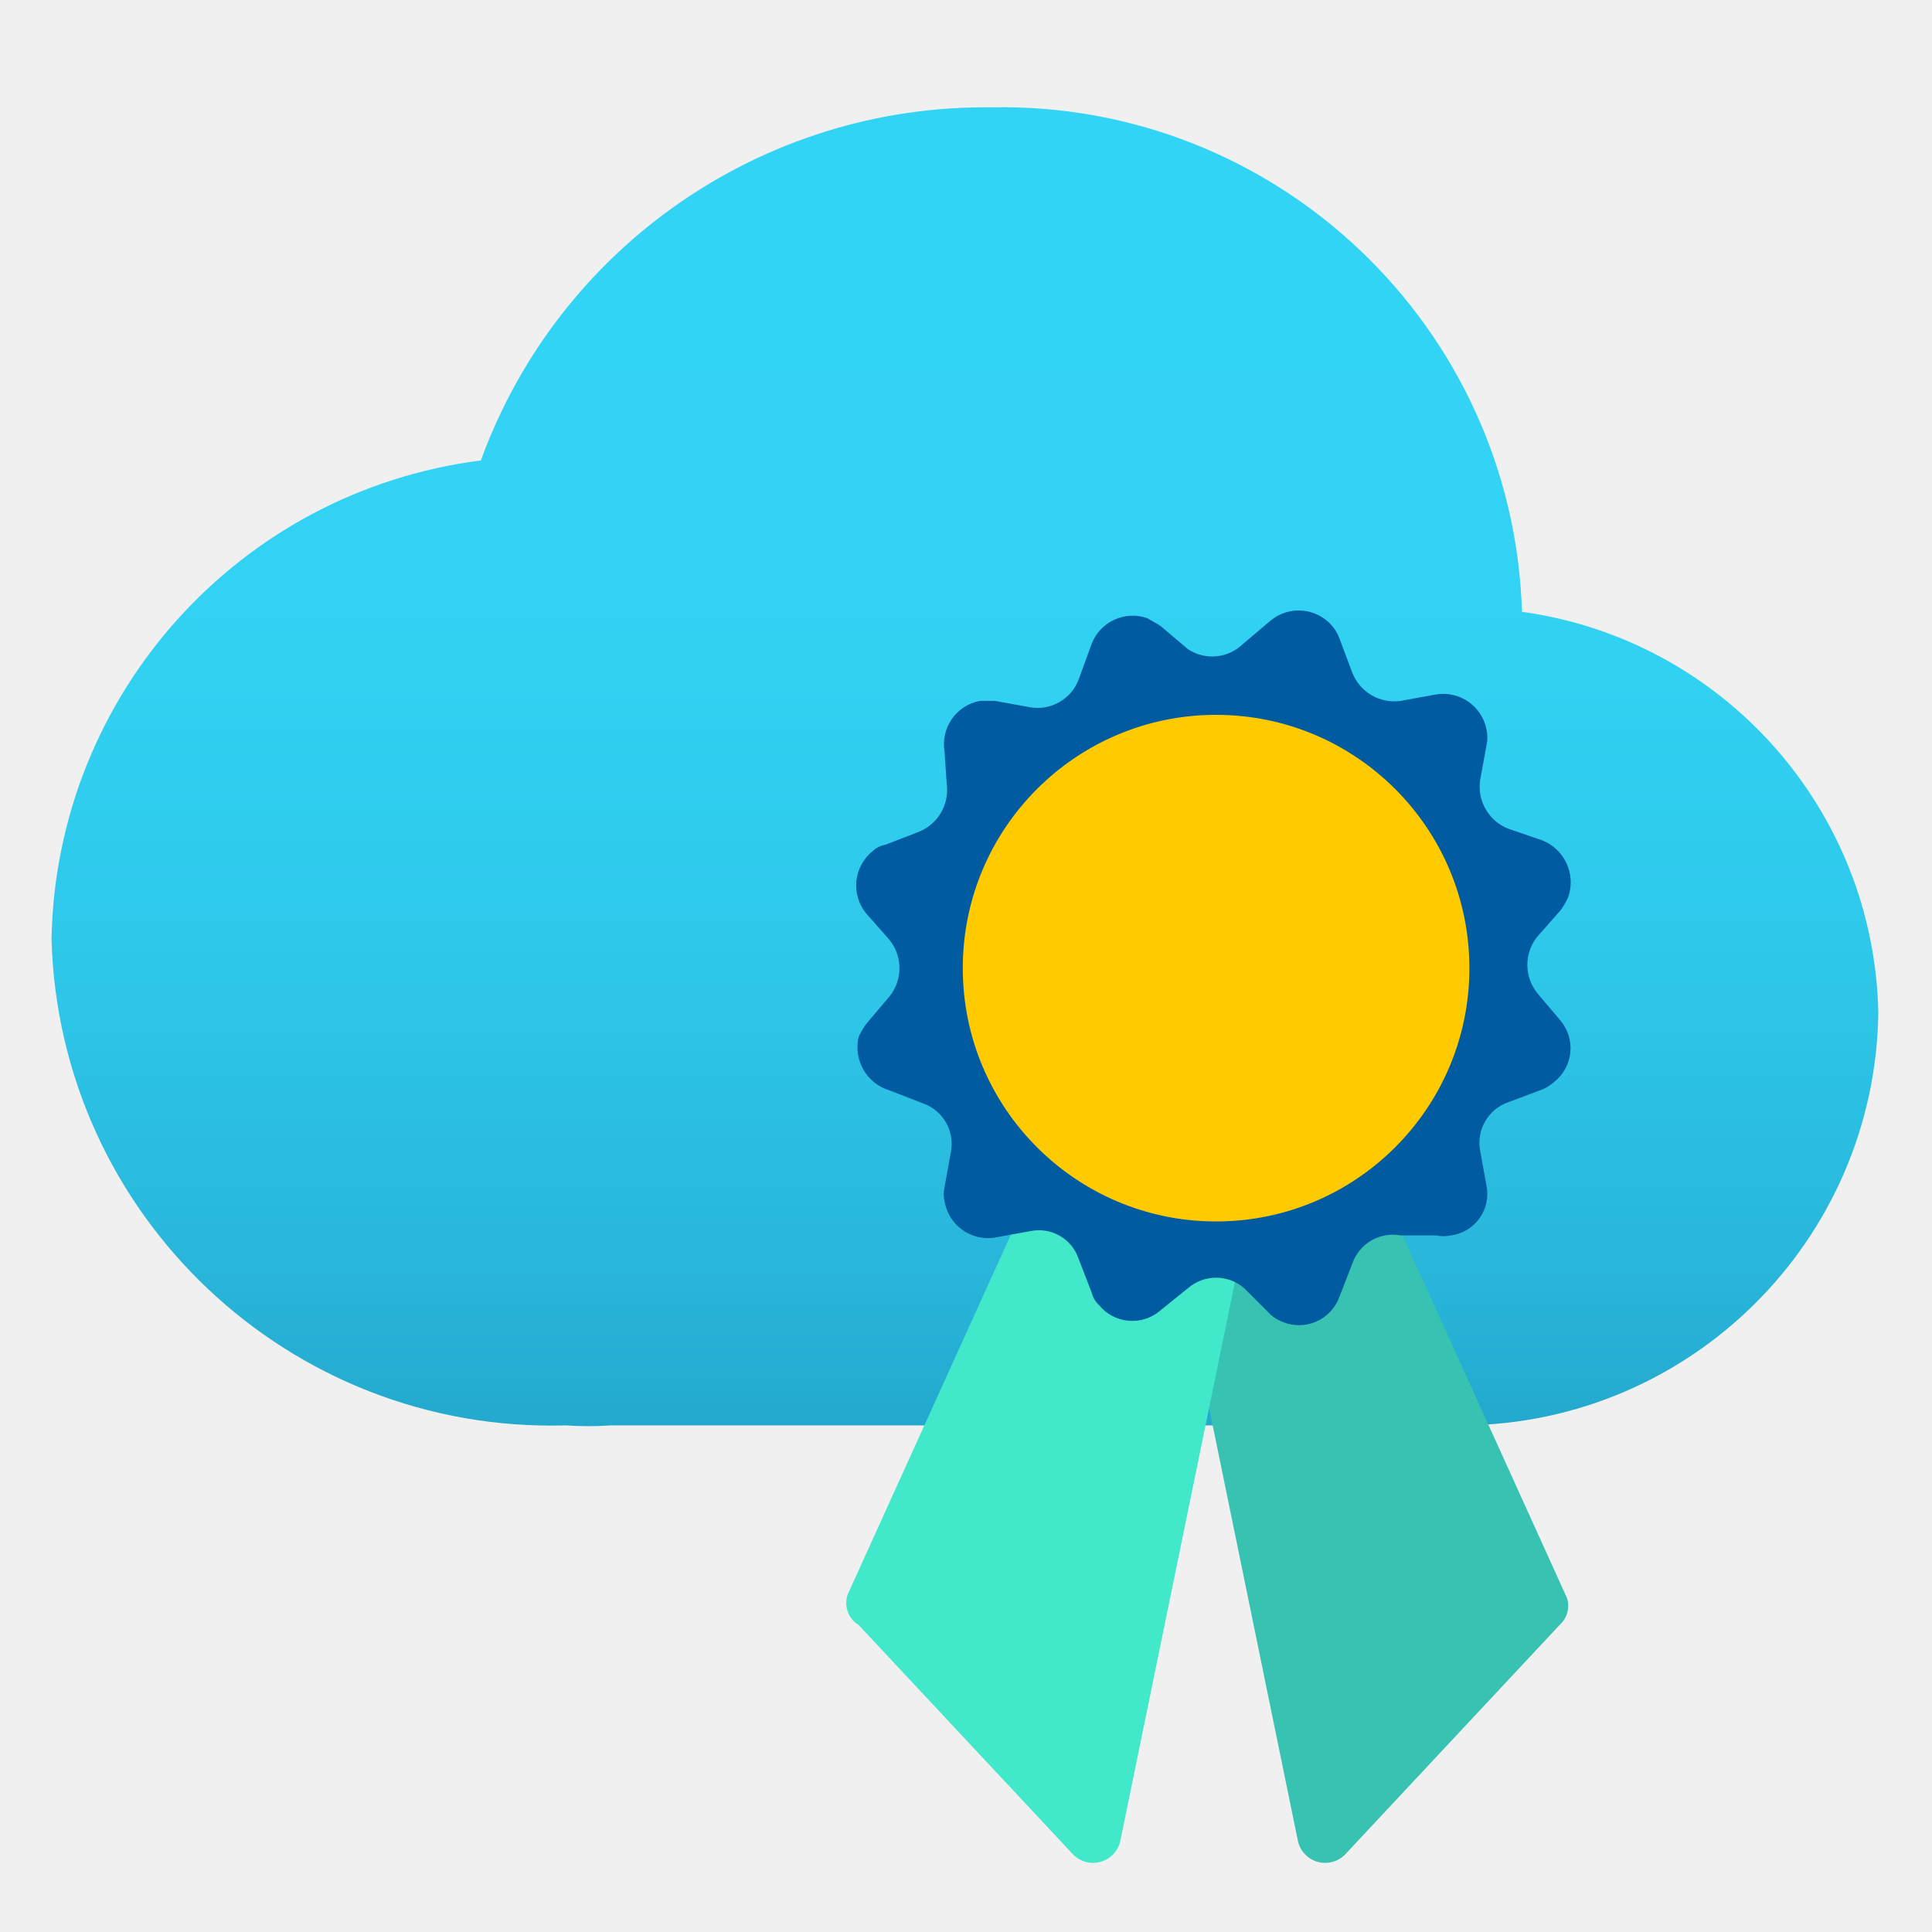
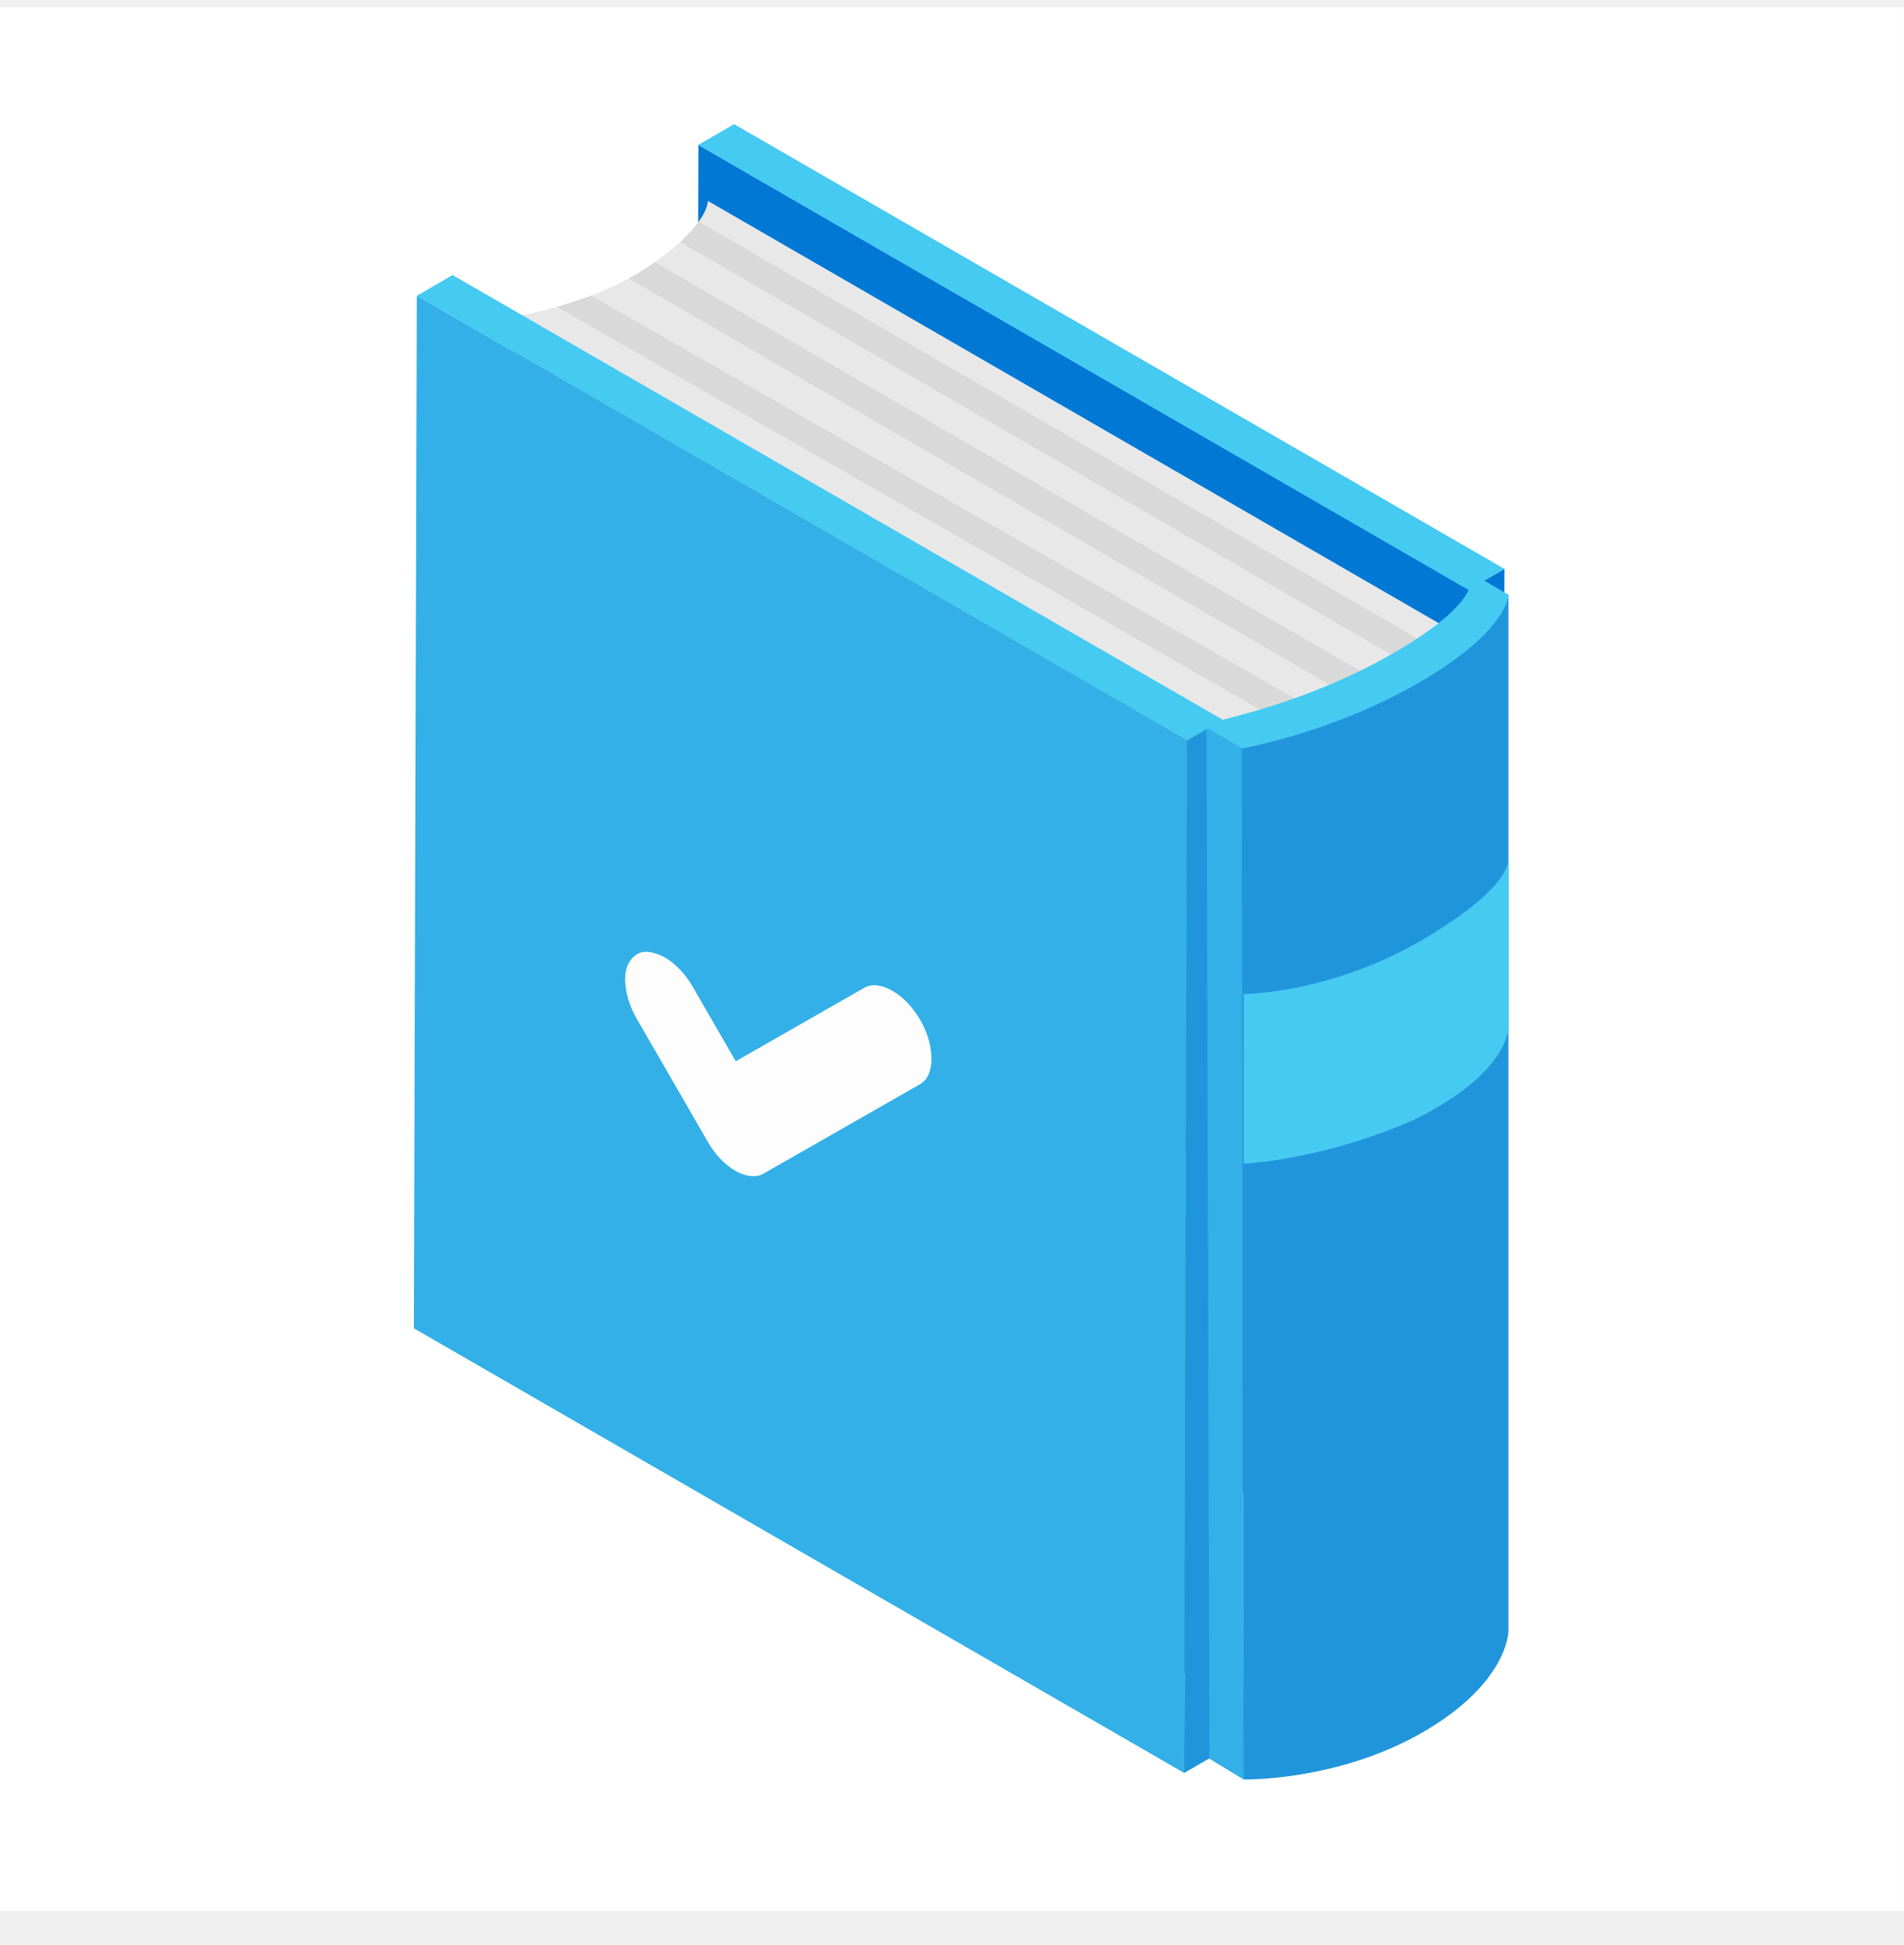
- <svg xmlns="http://www.w3.org/2000/svg" id="bce834e7-d376-4c21-97e6-b6c840c32de0" width="18" height="18" viewBox="0 0 18 18">
-   <defs>
-     <linearGradient id="b5b60882-abde-470c-a0f5-cd6e41418837" x1="9" y1="-0.88" x2="9" y2="16.01" gradientUnits="userSpaceOnUse">
-       <stop offset="0.22" stop-color="#32d4f5" />
-       <stop offset="0.43" stop-color="#31d1f2" />
-       <stop offset="0.6" stop-color="#2dc6e9" />
-       <stop offset="0.76" stop-color="#28b5d9" />
-       <stop offset="0.91" stop-color="#1f9dc4" />
-       <stop offset="1" stop-color="#198ab3" />
-     </linearGradient>
-   </defs>
-   <path d="M17.5,9.44A3.85,3.85,0,0,0,14.18,5.7,4.85,4.85,0,0,0,9.23,1,5,5,0,0,0,4.48,4.29a4.58,4.58,0,0,0-4,4.46,4.66,4.66,0,0,0,4.79,4.53,3,3,0,0,0,.42,0h7.75a.64.64,0,0,0,.2,0A3.9,3.9,0,0,0,17.5,9.44Z" fill="url(#b5b60882-abde-470c-a0f5-cd6e41418837)" />
-   <path d="M14.53,15.14l-2,2.14a.26.26,0,0,1-.44-.14l-1.21-5.9A.26.26,0,0,1,11,11l1.32-.54a.26.26,0,0,1,.33.13l1.95,4.3A.24.24,0,0,1,14.53,15.14Z" fill="#37c2b1" />
-   <path d="M8,15.14l2,2.14a.26.26,0,0,0,.44-.14l1.21-5.9a.26.26,0,0,0-.15-.28l-1.32-.54a.26.26,0,0,0-.33.13l-1.95,4.3A.24.24,0,0,0,8,15.14Z" fill="#42e8ca" />
-   <path d="M11.58,6l.26-.22a.41.41,0,0,1,.57.05.37.37,0,0,1,.07.12l.12.32a.42.42,0,0,0,.45.26l.33-.06a.41.41,0,0,1,.47.33.33.33,0,0,1,0,.14l-.06.33a.42.42,0,0,0,.26.45l.32.11a.42.42,0,0,1,.24.53.75.75,0,0,1-.07.12l-.22.25a.42.42,0,0,0,0,.52l.22.26a.4.4,0,0,1-.06.57.41.41,0,0,1-.11.07l-.32.12a.4.4,0,0,0-.26.45l.06.33a.39.39,0,0,1-.33.46.33.33,0,0,1-.14,0l-.33,0a.4.4,0,0,0-.45.26l-.12.31a.4.4,0,0,1-.52.24.37.37,0,0,1-.12-.07L11.59,12a.4.4,0,0,0-.52,0l-.26.21a.4.4,0,0,1-.57-.05.24.24,0,0,1-.07-.12l-.12-.31a.39.39,0,0,0-.45-.26l-.33.06a.41.41,0,0,1-.47-.34.29.29,0,0,1,0-.13l.06-.33a.4.4,0,0,0-.26-.45l-.31-.12A.42.42,0,0,1,8,9.66a.75.75,0,0,1,.07-.12l.22-.26a.42.42,0,0,0,0-.52l-.22-.25a.41.41,0,0,1,.06-.58.23.23,0,0,1,.12-.06l.31-.12a.42.42,0,0,0,.26-.45L8.8,7a.41.41,0,0,1,.33-.47h.14l.33.06a.41.41,0,0,0,.45-.26L10.17,6a.41.41,0,0,1,.52-.24l.12.07.26.22A.41.41,0,0,0,11.58,6Z" fill="#005ba1" />
-   <circle cx="11.33" cy="9.02" r="2.36" fill="#ffca00" />
+ <svg xmlns="http://www.w3.org/2000/svg" width="46" height="47" viewBox="0 0 46 47" fill="none">
+   <rect width="46" height="46" transform="translate(0 0.179688)" fill="white" />
+   <path d="M35.486 14.247L36.349 13.746L36.278 38.697L35.416 39.199L35.486 14.247Z" fill="#0078D4" />
+   <path d="M35.486 14.247L35.416 39.199L16.804 28.453L16.875 3.502L35.486 14.247Z" fill="#0078D4" />
+   <path d="M12.252 7.674C12.252 7.674 14.195 7.43 15.666 6.442C17.138 5.454 17.102 4.854 17.102 4.854L34.872 15.122C34.872 15.122 34.425 15.414 32.844 16.369C31.262 17.324 29.691 17.74 29.691 17.74L12.252 7.674Z" fill="#E8E8E8" />
+   <path d="M30.813 17.359L13.452 7.415C13.709 7.343 13.991 7.253 14.283 7.142L31.565 17.04C31.296 17.163 31.042 17.269 30.813 17.359Z" fill="#D9D9D9" />
+   <path d="M32.327 16.663L15.19 6.729C15.352 6.641 15.512 6.545 15.666 6.442C15.72 6.406 15.771 6.37 15.821 6.335L32.985 16.283C32.939 16.311 32.892 16.339 32.844 16.368C32.671 16.473 32.498 16.571 32.327 16.663Z" fill="#D9D9D9" />
+   <path d="M33.683 15.859L16.435 5.849C16.642 5.659 16.785 5.493 16.884 5.354L34.316 15.471C34.151 15.573 33.943 15.701 33.683 15.859Z" fill="#D9D9D9" />
+   <path d="M29.856 17.739L29.79 41.118L12.351 31.049L12.417 7.672L29.856 17.739Z" fill="#707172" />
+   <path d="M28.683 17.892L29.545 17.392L29.476 42.342L28.612 42.843L28.683 17.892Z" fill="#2195DC" />
+   <path d="M28.683 17.892L28.612 42.843L10 32.098L10.071 7.146L28.683 17.892Z" fill="#32B0E7" />
+   <path d="M30.044 42.999L29.221 42.498L29.15 17.569L30.013 18.071L30.044 42.999Z" fill="#32B0E7" />
+   <path d="M36.446 14.371V39.419C36.446 39.419 36.446 40.665 34.377 41.859C32.309 43.053 30.044 43 30.044 43L30.013 17.967L33.701 16.075L36.446 14.371Z" fill="#2195DC" />
+   <path d="M36.446 20.724V24.823C36.446 24.823 36.482 25.936 34.116 27.083C31.874 28.05 30.05 28.119 30.05 28.119V24.02C30.05 24.02 32.135 24.02 34.377 22.704C36.618 21.389 36.446 20.724 36.446 20.724Z" fill="#45CAF2" />
+   <path d="M35.86 14.03L36.349 13.746L17.737 3L16.873 3.502L35.486 14.258H35.486C35.333 14.566 34.93 15.039 33.75 15.734C31.919 16.813 30.071 17.254 29.545 17.393L10.934 6.646L10.071 7.148L28.683 17.894L29.184 17.603L30.013 18.084C30.013 18.084 32.225 17.704 34.34 16.464C36.455 15.223 36.446 14.37 36.446 14.37L35.86 14.03Z" fill="#45CAF2" />
+   <path d="M21.561 23.942C21.694 24.018 21.818 24.117 21.931 24.237C22.045 24.357 22.146 24.494 22.235 24.648C22.323 24.801 22.389 24.954 22.433 25.107C22.477 25.26 22.503 25.419 22.508 25.583C22.507 25.728 22.483 25.854 22.436 25.962C22.388 26.069 22.319 26.148 22.231 26.199L18.445 28.362C18.356 28.413 18.252 28.431 18.136 28.418C18.019 28.406 17.896 28.364 17.77 28.294C17.643 28.221 17.52 28.123 17.404 28.001C17.287 27.878 17.184 27.739 17.096 27.582L15.381 24.612C15.292 24.459 15.225 24.301 15.178 24.14C15.13 23.978 15.106 23.823 15.103 23.675C15.104 23.522 15.129 23.395 15.18 23.293C15.232 23.191 15.3 23.114 15.386 23.062C15.472 23.009 15.571 22.99 15.685 23.005C15.8 23.02 15.925 23.063 16.061 23.134C16.188 23.208 16.31 23.305 16.427 23.428C16.544 23.55 16.647 23.688 16.735 23.841L17.777 25.645L20.885 23.868C20.974 23.818 21.078 23.799 21.195 23.812C21.312 23.825 21.434 23.868 21.561 23.942Z" fill="#FDFDFD" />
</svg>
